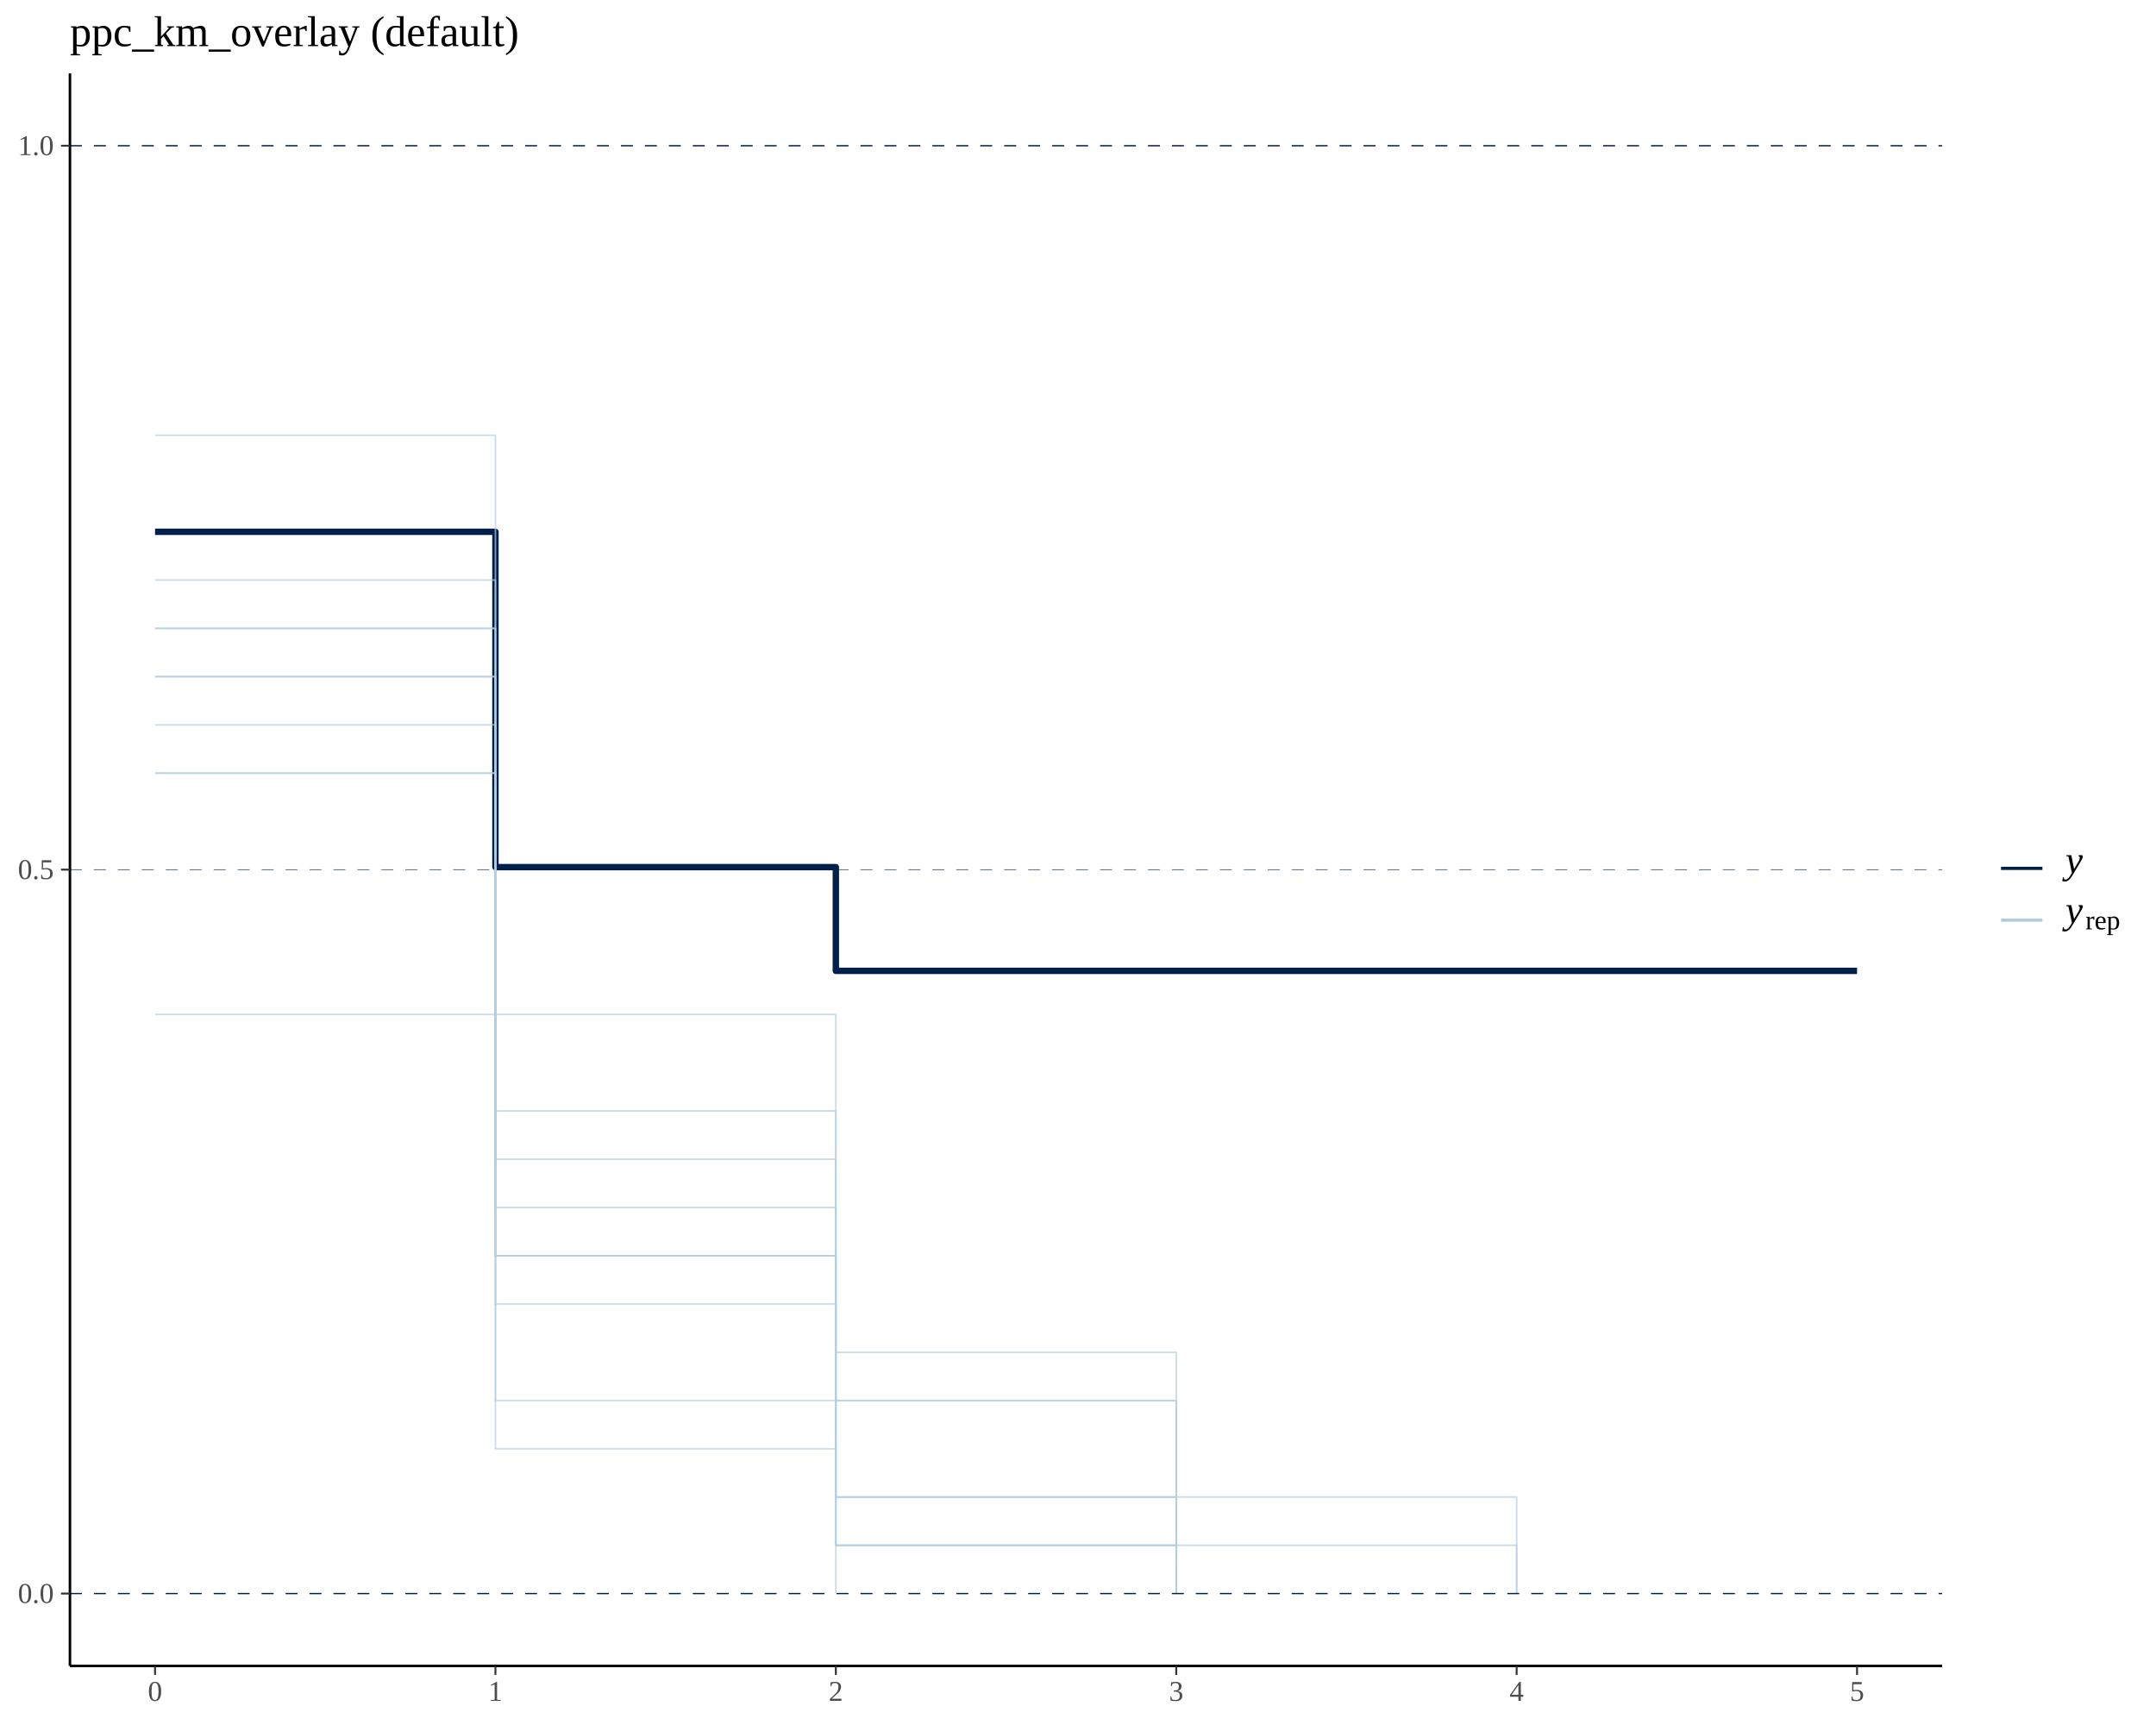
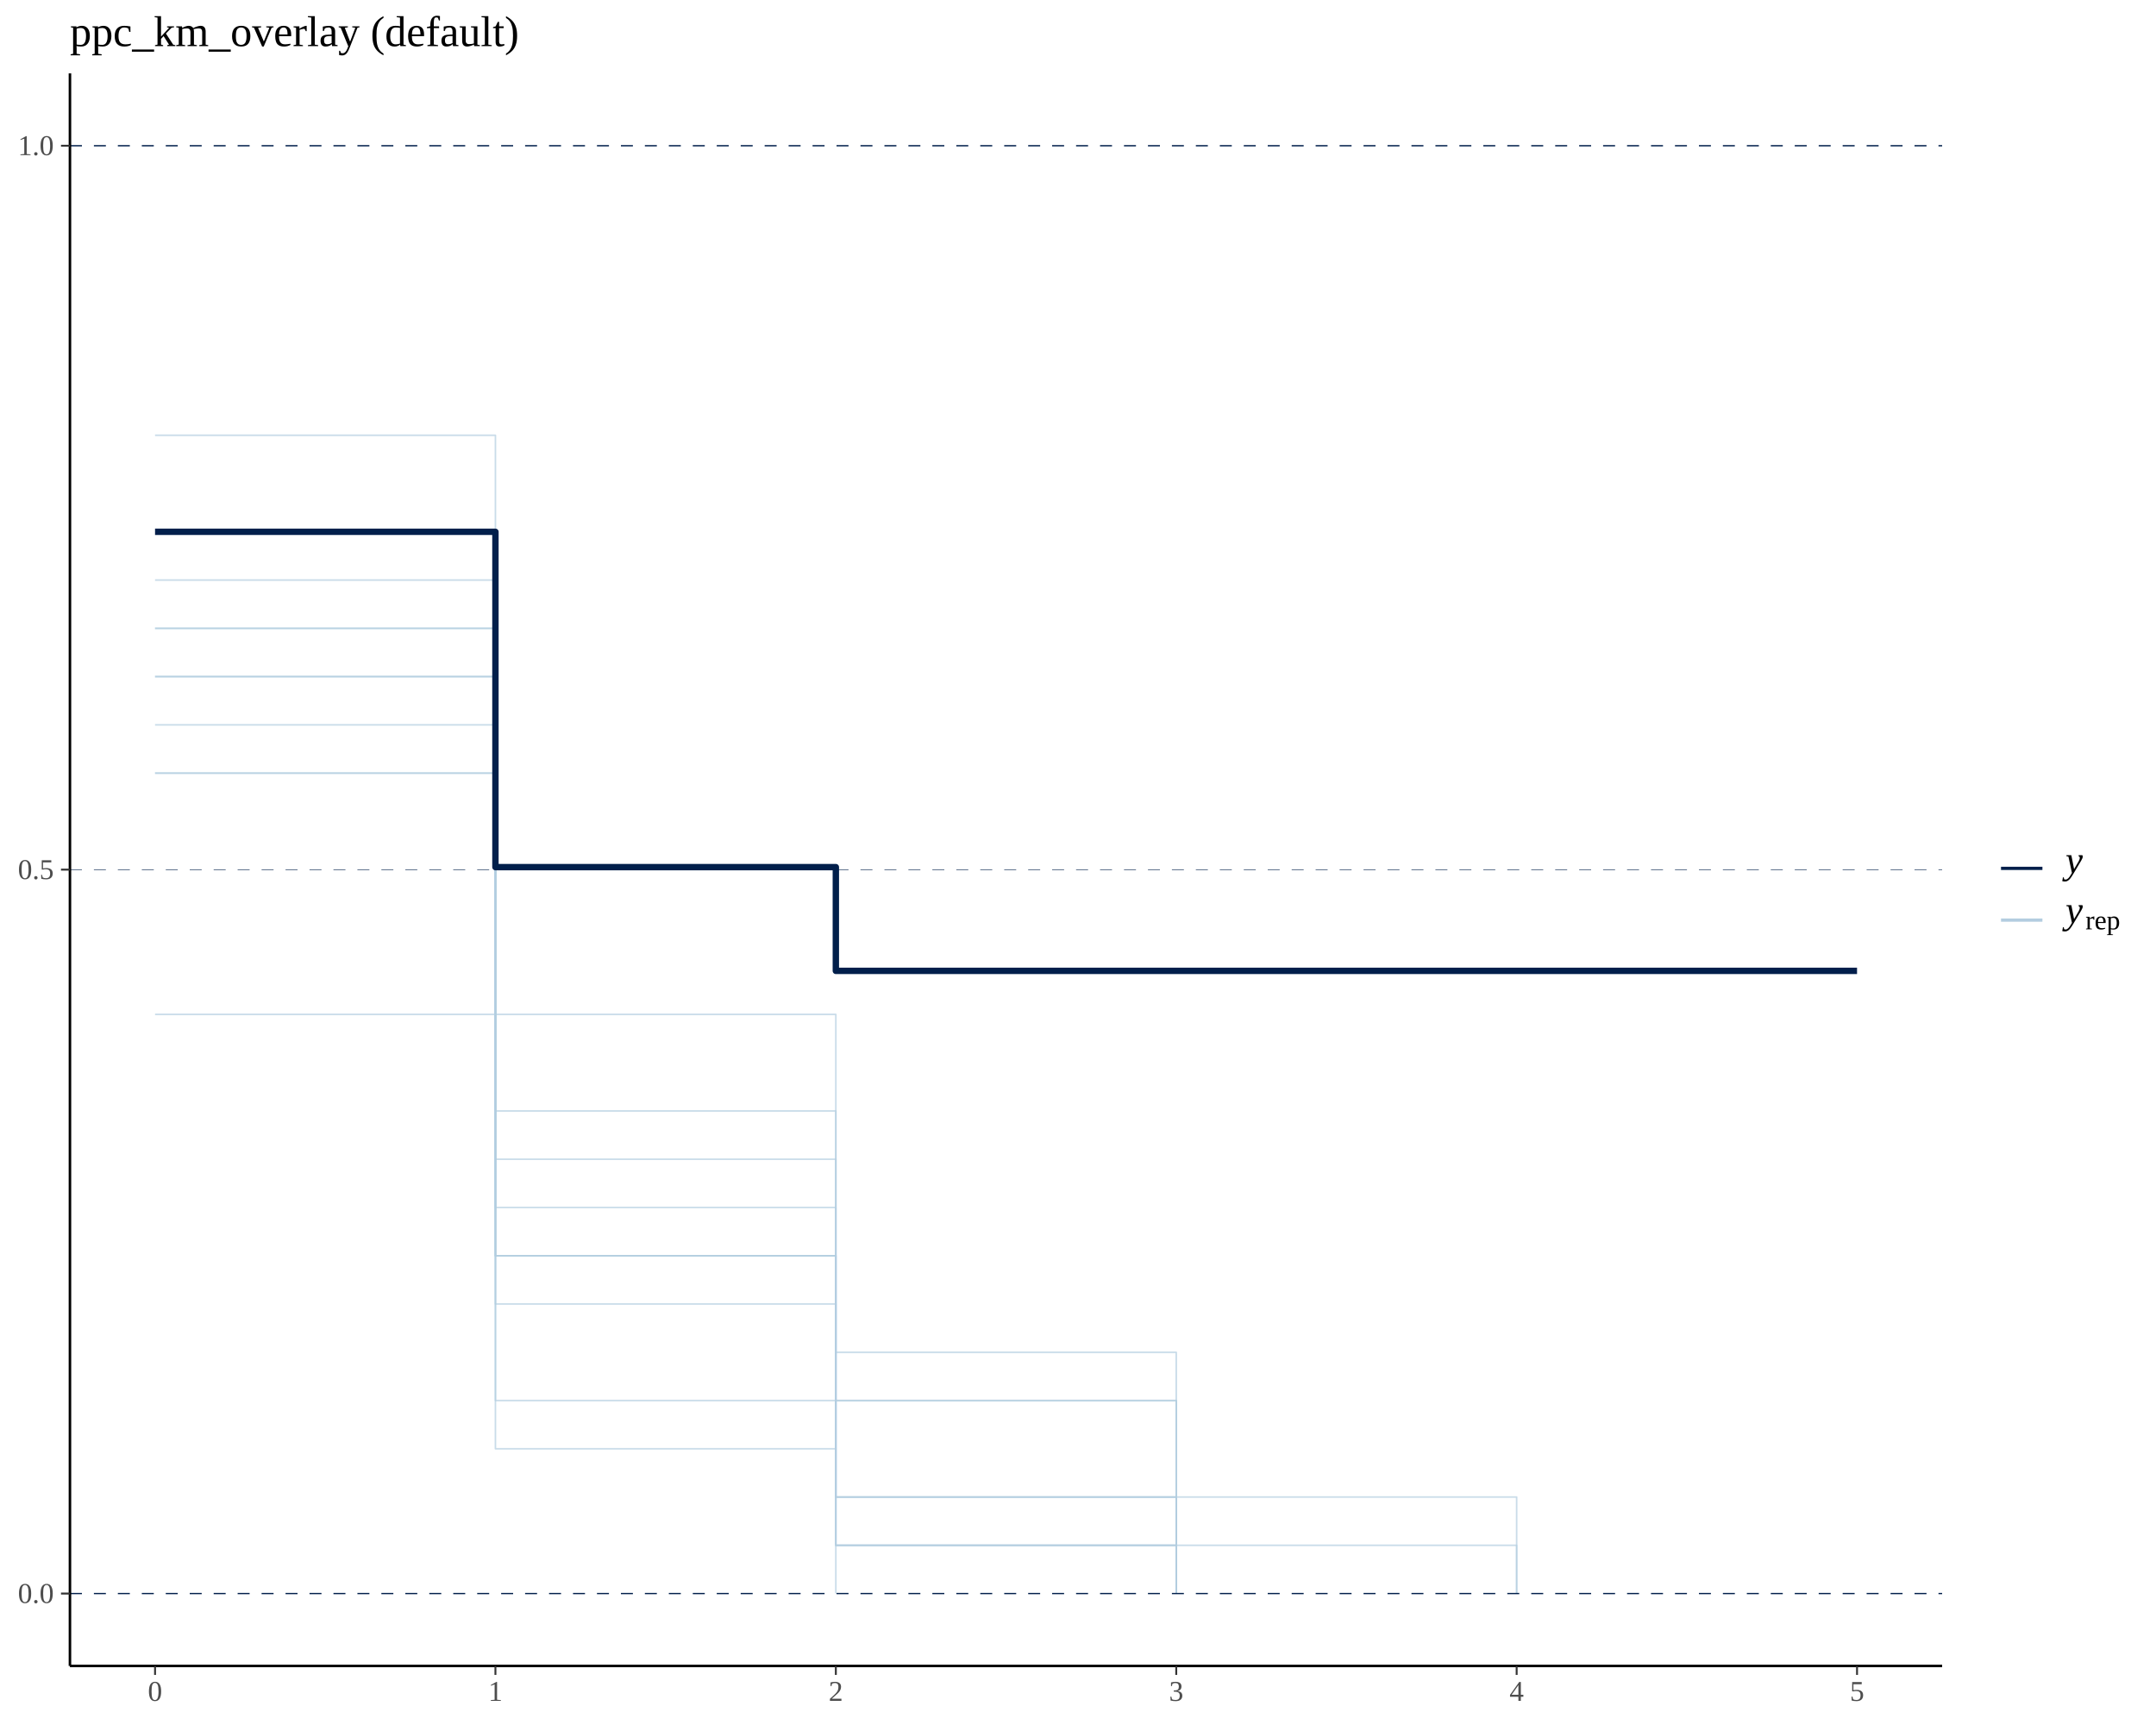
<svg xmlns="http://www.w3.org/2000/svg" viewBox="0 0 720.00 576.00">
  <defs>
    <style type="text/css">
    line, polyline, polygon, path, rect, circle {
      fill: none;
      stroke: #000000;
      stroke-linecap: round;
      stroke-linejoin: round;
      stroke-miterlimit: 10.00;
    }
  </style>
  </defs>
  <rect width="100%" height="100%" style="stroke: none; fill: #FFFFFF;" />
  <defs>
    <clipPath id="cpMjMuMzZ8NjQ4LjU4fDU1Ni4yOHwyNC40OQ==">
      <rect x="23.36" y="24.49" width="625.23" height="531.80" />
    </clipPath>
  </defs>
+   <polyline points="51.78,338.73 165.45,338.73 165.45,483.77 279.13,483.77 279.13,516.00 392.81,516.00 392.81,532.11 " style="stroke-width: 0.53; stroke: #B3CDE0; stroke-opacity: 0.70; stroke-linecap: butt;" clip-path="url(#cpMjMuMzZ8NjQ4LjU4fDU1Ni4yOHwyNC40OQ==)" />
+   <polyline points="51.78,209.81 165.45,209.81 165.45,435.42 279.13,435.42 279.13,499.88 392.81,499.88 392.81,532.11 " style="stroke-width: 0.53; stroke: #B3CDE0; stroke-opacity: 0.70; stroke-linecap: butt;" clip-path="url(#cpMjMuMzZ8NjQ4LjU4fDU1Ni4yOHwyNC40OQ==)" />
+   <polyline points="51.78,225.92 165.45,225.92 165.45,370.96 279.13,370.96 279.13,467.65 392.81,467.65 392.81,532.11 " style="stroke-width: 0.53; stroke: #B3CDE0; stroke-opacity: 0.70; stroke-linecap: butt;" clip-path="url(#cpMjMuMzZ8NjQ4LjU4fDU1Ni4yOHwyNC40OQ==)" />
+   <polyline points="51.78,225.92 165.45,225.92 165.45,419.31 279.13,419.31 279.13,532.11 " style="stroke-width: 0.53; stroke: #B3CDE0; stroke-opacity: 0.70; stroke-linecap: butt;" clip-path="url(#cpMjMuMzZ8NjQ4LjU4fDU1Ni4yOHwyNC40OQ==)" />
+   <polyline points="51.78,258.15 165.45,258.15 165.45,467.65 279.13,467.65 279.13,516.00 392.81,516.00 392.81,532.11 " style="stroke-width: 0.53; stroke: #B3CDE0; stroke-opacity: 0.70; stroke-linecap: butt;" clip-path="url(#cpMjMuMzZ8NjQ4LjU4fDU1Ni4yOHwyNC40OQ==)" />
+   <polyline points="51.78,209.81 165.45,209.81 165.45,403.19 279.13,403.19 279.13,467.65 392.81,467.65 392.81,516.00 506.49,516.00 506.49,532.11 " style="stroke-width: 0.53; stroke: #B3CDE0; stroke-opacity: 0.70; stroke-linecap: butt;" clip-path="url(#cpMjMuMzZ8NjQ4LjU4fDU1Ni4yOHwyNC40OQ==)" />
+   <polyline points="51.78,193.69 165.45,193.69 165.45,338.73 279.13,338.73 279.13,451.54 392.81,451.54 392.81,499.88 506.49,499.88 506.49,532.11 " style="stroke-width: 0.53; stroke: #B3CDE0; stroke-opacity: 0.70; stroke-linecap: butt;" clip-path="url(#cpMjMuMzZ8NjQ4LjU4fDU1Ni4yOHwyNC40OQ==)" />
+   <polyline points="51.78,242.04 165.45,242.04 165.45,387.08 279.13,387.08 279.13,499.88 392.81,499.88 392.81,532.11 " style="stroke-width: 0.53; stroke: #B3CDE0; stroke-opacity: 0.70; stroke-linecap: butt;" clip-path="url(#cpMjMuMzZ8NjQ4LjU4fDU1Ni4yOHwyNC40OQ==)" />
+   <polyline points="51.78,258.15 165.45,258.15 165.45,419.31 279.13,419.31 279.13,516.00 392.81,516.00 392.81,532.11 " style="stroke-width: 0.53; stroke: #B3CDE0; stroke-opacity: 0.70; stroke-linecap: butt;" clip-path="url(#cpMjMuMzZ8NjQ4LjU4fDU1Ni4yOHwyNC40OQ==)" />
+   <polyline points="51.78,145.35 165.45,145.35 165.45,419.31 279.13,419.31 279.13,499.88 392.81,499.88 392.81,532.11 " style="stroke-width: 0.53; stroke: #B3CDE0; stroke-opacity: 0.70; stroke-linecap: butt;" clip-path="url(#cpMjMuMzZ8NjQ4LjU4fDU1Ni4yOHwyNC40OQ==)" />
  <polyline points="51.78,177.58 165.45,177.58 165.45,289.54 279.13,289.54 279.13,324.19 392.81,324.19 392.81,324.19 620.16,324.19 620.16,324.19 " style="stroke-width: 2.13; stroke: #011F4B; stroke-linecap: butt;" clip-path="url(#cpMjMuMzZ8NjQ4LjU4fDU1Ni4yOHwyNC40OQ==)" />
-   <polyline points="51.78,145.35 165.45,145.35 165.45,419.31 279.13,419.31 279.13,499.88 392.81,499.88 392.81,532.11 " style="stroke-width: 0.53; stroke: #B3CDE0; stroke-opacity: 0.70; stroke-linecap: butt;" clip-path="url(#cpMjMuMzZ8NjQ4LjU4fDU1Ni4yOHwyNC40OQ==)" />
-   <polyline points="51.78,258.15 165.45,258.15 165.45,419.31 279.13,419.31 279.13,516.00 392.81,516.00 392.81,532.11 " style="stroke-width: 0.53; stroke: #B3CDE0; stroke-opacity: 0.70; stroke-linecap: butt;" clip-path="url(#cpMjMuMzZ8NjQ4LjU4fDU1Ni4yOHwyNC40OQ==)" />
-   <polyline points="51.78,242.04 165.45,242.04 165.45,387.08 279.13,387.08 279.13,499.88 392.81,499.88 392.81,532.11 " style="stroke-width: 0.53; stroke: #B3CDE0; stroke-opacity: 0.70; stroke-linecap: butt;" clip-path="url(#cpMjMuMzZ8NjQ4LjU4fDU1Ni4yOHwyNC40OQ==)" />
-   <polyline points="51.78,193.69 165.45,193.69 165.45,338.73 279.13,338.73 279.13,451.54 392.81,451.54 392.81,499.88 506.49,499.88 506.49,532.11 " style="stroke-width: 0.53; stroke: #B3CDE0; stroke-opacity: 0.70; stroke-linecap: butt;" clip-path="url(#cpMjMuMzZ8NjQ4LjU4fDU1Ni4yOHwyNC40OQ==)" />
-   <polyline points="51.78,209.81 165.45,209.81 165.45,403.19 279.13,403.19 279.13,467.65 392.81,467.65 392.81,516.00 506.49,516.00 506.49,532.11 " style="stroke-width: 0.53; stroke: #B3CDE0; stroke-opacity: 0.70; stroke-linecap: butt;" clip-path="url(#cpMjMuMzZ8NjQ4LjU4fDU1Ni4yOHwyNC40OQ==)" />
-   <polyline points="51.78,258.15 165.45,258.15 165.45,467.65 279.13,467.65 279.13,516.00 392.81,516.00 392.81,532.11 " style="stroke-width: 0.53; stroke: #B3CDE0; stroke-opacity: 0.70; stroke-linecap: butt;" clip-path="url(#cpMjMuMzZ8NjQ4LjU4fDU1Ni4yOHwyNC40OQ==)" />
-   <polyline points="51.78,225.92 165.45,225.92 165.45,419.31 279.13,419.31 279.13,532.11 " style="stroke-width: 0.53; stroke: #B3CDE0; stroke-opacity: 0.70; stroke-linecap: butt;" clip-path="url(#cpMjMuMzZ8NjQ4LjU4fDU1Ni4yOHwyNC40OQ==)" />
-   <polyline points="51.78,225.92 165.45,225.92 165.45,370.96 279.13,370.96 279.13,467.65 392.81,467.65 392.81,532.11 " style="stroke-width: 0.53; stroke: #B3CDE0; stroke-opacity: 0.70; stroke-linecap: butt;" clip-path="url(#cpMjMuMzZ8NjQ4LjU4fDU1Ni4yOHwyNC40OQ==)" />
-   <polyline points="51.78,209.81 165.45,209.81 165.45,435.42 279.13,435.42 279.13,499.88 392.81,499.88 392.81,532.11 " style="stroke-width: 0.53; stroke: #B3CDE0; stroke-opacity: 0.70; stroke-linecap: butt;" clip-path="url(#cpMjMuMzZ8NjQ4LjU4fDU1Ni4yOHwyNC40OQ==)" />
-   <polyline points="51.78,338.73 165.45,338.73 165.45,483.77 279.13,483.77 279.13,516.00 392.81,516.00 392.81,532.11 " style="stroke-width: 0.53; stroke: #B3CDE0; stroke-opacity: 0.70; stroke-linecap: butt;" clip-path="url(#cpMjMuMzZ8NjQ4LjU4fDU1Ni4yOHwyNC40OQ==)" />
  <line x1="23.36" y1="532.11" x2="648.58" y2="532.11" style="stroke-width: 0.43; stroke: #011F4B; stroke-dasharray: 4.00,4.00; stroke-linecap: butt;" clip-path="url(#cpMjMuMzZ8NjQ4LjU4fDU1Ni4yOHwyNC40OQ==)" />
  <line x1="23.36" y1="290.38" x2="648.58" y2="290.38" style="stroke-width: 0.21; stroke: #011F4B; stroke-dasharray: 4.00,4.00; stroke-linecap: butt;" clip-path="url(#cpMjMuMzZ8NjQ4LjU4fDU1Ni4yOHwyNC40OQ==)" />
  <line x1="23.36" y1="48.66" x2="648.58" y2="48.66" style="stroke-width: 0.43; stroke: #011F4B; stroke-dasharray: 4.00,4.00; stroke-linecap: butt;" clip-path="url(#cpMjMuMzZ8NjQ4LjU4fDU1Ni4yOHwyNC40OQ==)" />
  <defs>
    <clipPath id="cpMC4wMHw3MjAuMDB8NTc2LjAwfDAuMDA=">
      <rect x="0.00" y="0.00" width="720.00" height="576.00" />
    </clipPath>
  </defs>
  <polyline points="23.36,556.28 23.36,24.49 " style="stroke-width: 0.85; stroke-linecap: butt;" clip-path="url(#cpMC4wMHw3MjAuMDB8NTc2LjAwfDAuMDA=)" />
  <g clip-path="url(#cpMC4wMHw3MjAuMDB8NTc2LjAwfDAuMDA=)">
    <text x="5.98" y="535.25" style="font-size: 9.60px; fill: #4D4D4D; font-family: Liberation Serif;" textLength="12.00px" lengthAdjust="spacingAndGlyphs">0.0</text>
  </g>
  <g clip-path="url(#cpMC4wMHw3MjAuMDB8NTc2LjAwfDAuMDA=)">
    <text x="5.98" y="293.53" style="font-size: 9.60px; fill: #4D4D4D; font-family: Liberation Serif;" textLength="12.00px" lengthAdjust="spacingAndGlyphs">0.5</text>
  </g>
  <g clip-path="url(#cpMC4wMHw3MjAuMDB8NTc2LjAwfDAuMDA=)">
    <text x="5.98" y="51.80" style="font-size: 9.60px; fill: #4D4D4D; font-family: Liberation Serif;" textLength="12.00px" lengthAdjust="spacingAndGlyphs">1.0</text>
  </g>
  <polyline points="20.37,532.11 23.36,532.11 " style="stroke-width: 0.64; stroke: #333333; stroke-linecap: butt;" clip-path="url(#cpMC4wMHw3MjAuMDB8NTc2LjAwfDAuMDA=)" />
  <polyline points="20.37,290.38 23.36,290.38 " style="stroke-width: 0.64; stroke: #333333; stroke-linecap: butt;" clip-path="url(#cpMC4wMHw3MjAuMDB8NTc2LjAwfDAuMDA=)" />
  <polyline points="20.37,48.66 23.36,48.66 " style="stroke-width: 0.64; stroke: #333333; stroke-linecap: butt;" clip-path="url(#cpMC4wMHw3MjAuMDB8NTc2LjAwfDAuMDA=)" />
  <polyline points="23.36,556.28 648.58,556.28 " style="stroke-width: 0.85; stroke-linecap: butt;" clip-path="url(#cpMC4wMHw3MjAuMDB8NTc2LjAwfDAuMDA=)" />
  <polyline points="51.78,559.27 51.78,556.28 " style="stroke-width: 0.64; stroke: #333333; stroke-linecap: butt;" clip-path="url(#cpMC4wMHw3MjAuMDB8NTc2LjAwfDAuMDA=)" />
  <polyline points="165.45,559.27 165.45,556.28 " style="stroke-width: 0.64; stroke: #333333; stroke-linecap: butt;" clip-path="url(#cpMC4wMHw3MjAuMDB8NTc2LjAwfDAuMDA=)" />
  <polyline points="279.13,559.27 279.13,556.28 " style="stroke-width: 0.64; stroke: #333333; stroke-linecap: butt;" clip-path="url(#cpMC4wMHw3MjAuMDB8NTc2LjAwfDAuMDA=)" />
  <polyline points="392.81,559.27 392.81,556.28 " style="stroke-width: 0.64; stroke: #333333; stroke-linecap: butt;" clip-path="url(#cpMC4wMHw3MjAuMDB8NTc2LjAwfDAuMDA=)" />
  <polyline points="506.49,559.27 506.49,556.28 " style="stroke-width: 0.64; stroke: #333333; stroke-linecap: butt;" clip-path="url(#cpMC4wMHw3MjAuMDB8NTc2LjAwfDAuMDA=)" />
  <polyline points="620.16,559.27 620.16,556.28 " style="stroke-width: 0.64; stroke: #333333; stroke-linecap: butt;" clip-path="url(#cpMC4wMHw3MjAuMDB8NTc2LjAwfDAuMDA=)" />
  <g clip-path="url(#cpMC4wMHw3MjAuMDB8NTc2LjAwfDAuMDA=)">
    <text x="49.38" y="567.94" style="font-size: 9.60px; fill: #4D4D4D; font-family: Liberation Serif;" textLength="4.80px" lengthAdjust="spacingAndGlyphs">0</text>
  </g>
  <g clip-path="url(#cpMC4wMHw3MjAuMDB8NTc2LjAwfDAuMDA=)">
    <text x="163.06" y="567.94" style="font-size: 9.60px; fill: #4D4D4D; font-family: Liberation Serif;" textLength="4.80px" lengthAdjust="spacingAndGlyphs">1</text>
  </g>
  <g clip-path="url(#cpMC4wMHw3MjAuMDB8NTc2LjAwfDAuMDA=)">
    <text x="276.73" y="567.94" style="font-size: 9.60px; fill: #4D4D4D; font-family: Liberation Serif;" textLength="4.80px" lengthAdjust="spacingAndGlyphs">2</text>
  </g>
  <g clip-path="url(#cpMC4wMHw3MjAuMDB8NTc2LjAwfDAuMDA=)">
    <text x="390.41" y="567.94" style="font-size: 9.60px; fill: #4D4D4D; font-family: Liberation Serif;" textLength="4.80px" lengthAdjust="spacingAndGlyphs">3</text>
  </g>
  <g clip-path="url(#cpMC4wMHw3MjAuMDB8NTc2LjAwfDAuMDA=)">
    <text x="504.09" y="567.94" style="font-size: 9.60px; fill: #4D4D4D; font-family: Liberation Serif;" textLength="4.80px" lengthAdjust="spacingAndGlyphs">4</text>
  </g>
  <g clip-path="url(#cpMC4wMHw3MjAuMDB8NTc2LjAwfDAuMDA=)">
    <text x="617.77" y="567.94" style="font-size: 9.60px; fill: #4D4D4D; font-family: Liberation Serif;" textLength="4.80px" lengthAdjust="spacingAndGlyphs">5</text>
  </g>
  <line x1="668.24" y1="289.96" x2="682.07" y2="289.96" style="stroke-width: 1.07; stroke: #011F4B; stroke-linecap: butt;" clip-path="url(#cpMC4wMHw3MjAuMDB8NTc2LjAwfDAuMDA=)" />
  <line x1="668.24" y1="307.24" x2="682.07" y2="307.24" style="stroke-width: 1.07; stroke: #B3CDE0; stroke-linecap: butt;" clip-path="url(#cpMC4wMHw3MjAuMDB8NTc2LjAwfDAuMDA=)" />
  <g clip-path="url(#cpMC4wMHw3MjAuMDB8NTc2LjAwfDAuMDA=)">
    <text x="689.77" y="291.54" style="font-size: 13.00px; font-style: italic; font-family: Liberation Serif;" textLength="5.77px" lengthAdjust="spacingAndGlyphs">y</text>
  </g>
  <g clip-path="url(#cpMC4wMHw3MjAuMDB8NTc2LjAwfDAuMDA=)">
    <text x="689.77" y="308.21" style="font-size: 13.00px; font-style: italic; font-family: Liberation Serif;" textLength="5.77px" lengthAdjust="spacingAndGlyphs">y</text>
  </g>
  <g clip-path="url(#cpMC4wMHw3MjAuMDB8NTc2LjAwfDAuMDA=)">
    <text x="696.44" y="310.30" style="font-size: 9.10px; font-family: Liberation Serif;" textLength="3.03px" lengthAdjust="spacingAndGlyphs">r</text>
  </g>
  <g clip-path="url(#cpMC4wMHw3MjAuMDB8NTc2LjAwfDAuMDA=)">
    <text x="699.47" y="310.30" style="font-size: 9.10px; font-family: Liberation Serif;" textLength="4.03px" lengthAdjust="spacingAndGlyphs">e</text>
  </g>
  <g clip-path="url(#cpMC4wMHw3MjAuMDB8NTc2LjAwfDAuMDA=)">
    <text x="703.50" y="310.30" style="font-size: 9.10px; font-family: Liberation Serif;" textLength="4.55px" lengthAdjust="spacingAndGlyphs">p</text>
  </g>
  <g clip-path="url(#cpMC4wMHw3MjAuMDB8NTc2LjAwfDAuMDA=)">
    <text x="23.36" y="15.40" style="font-size: 14.40px; font-family: Liberation Serif;" textLength="149.95px" lengthAdjust="spacingAndGlyphs">ppc_km_overlay (default)</text>
  </g>
</svg>
